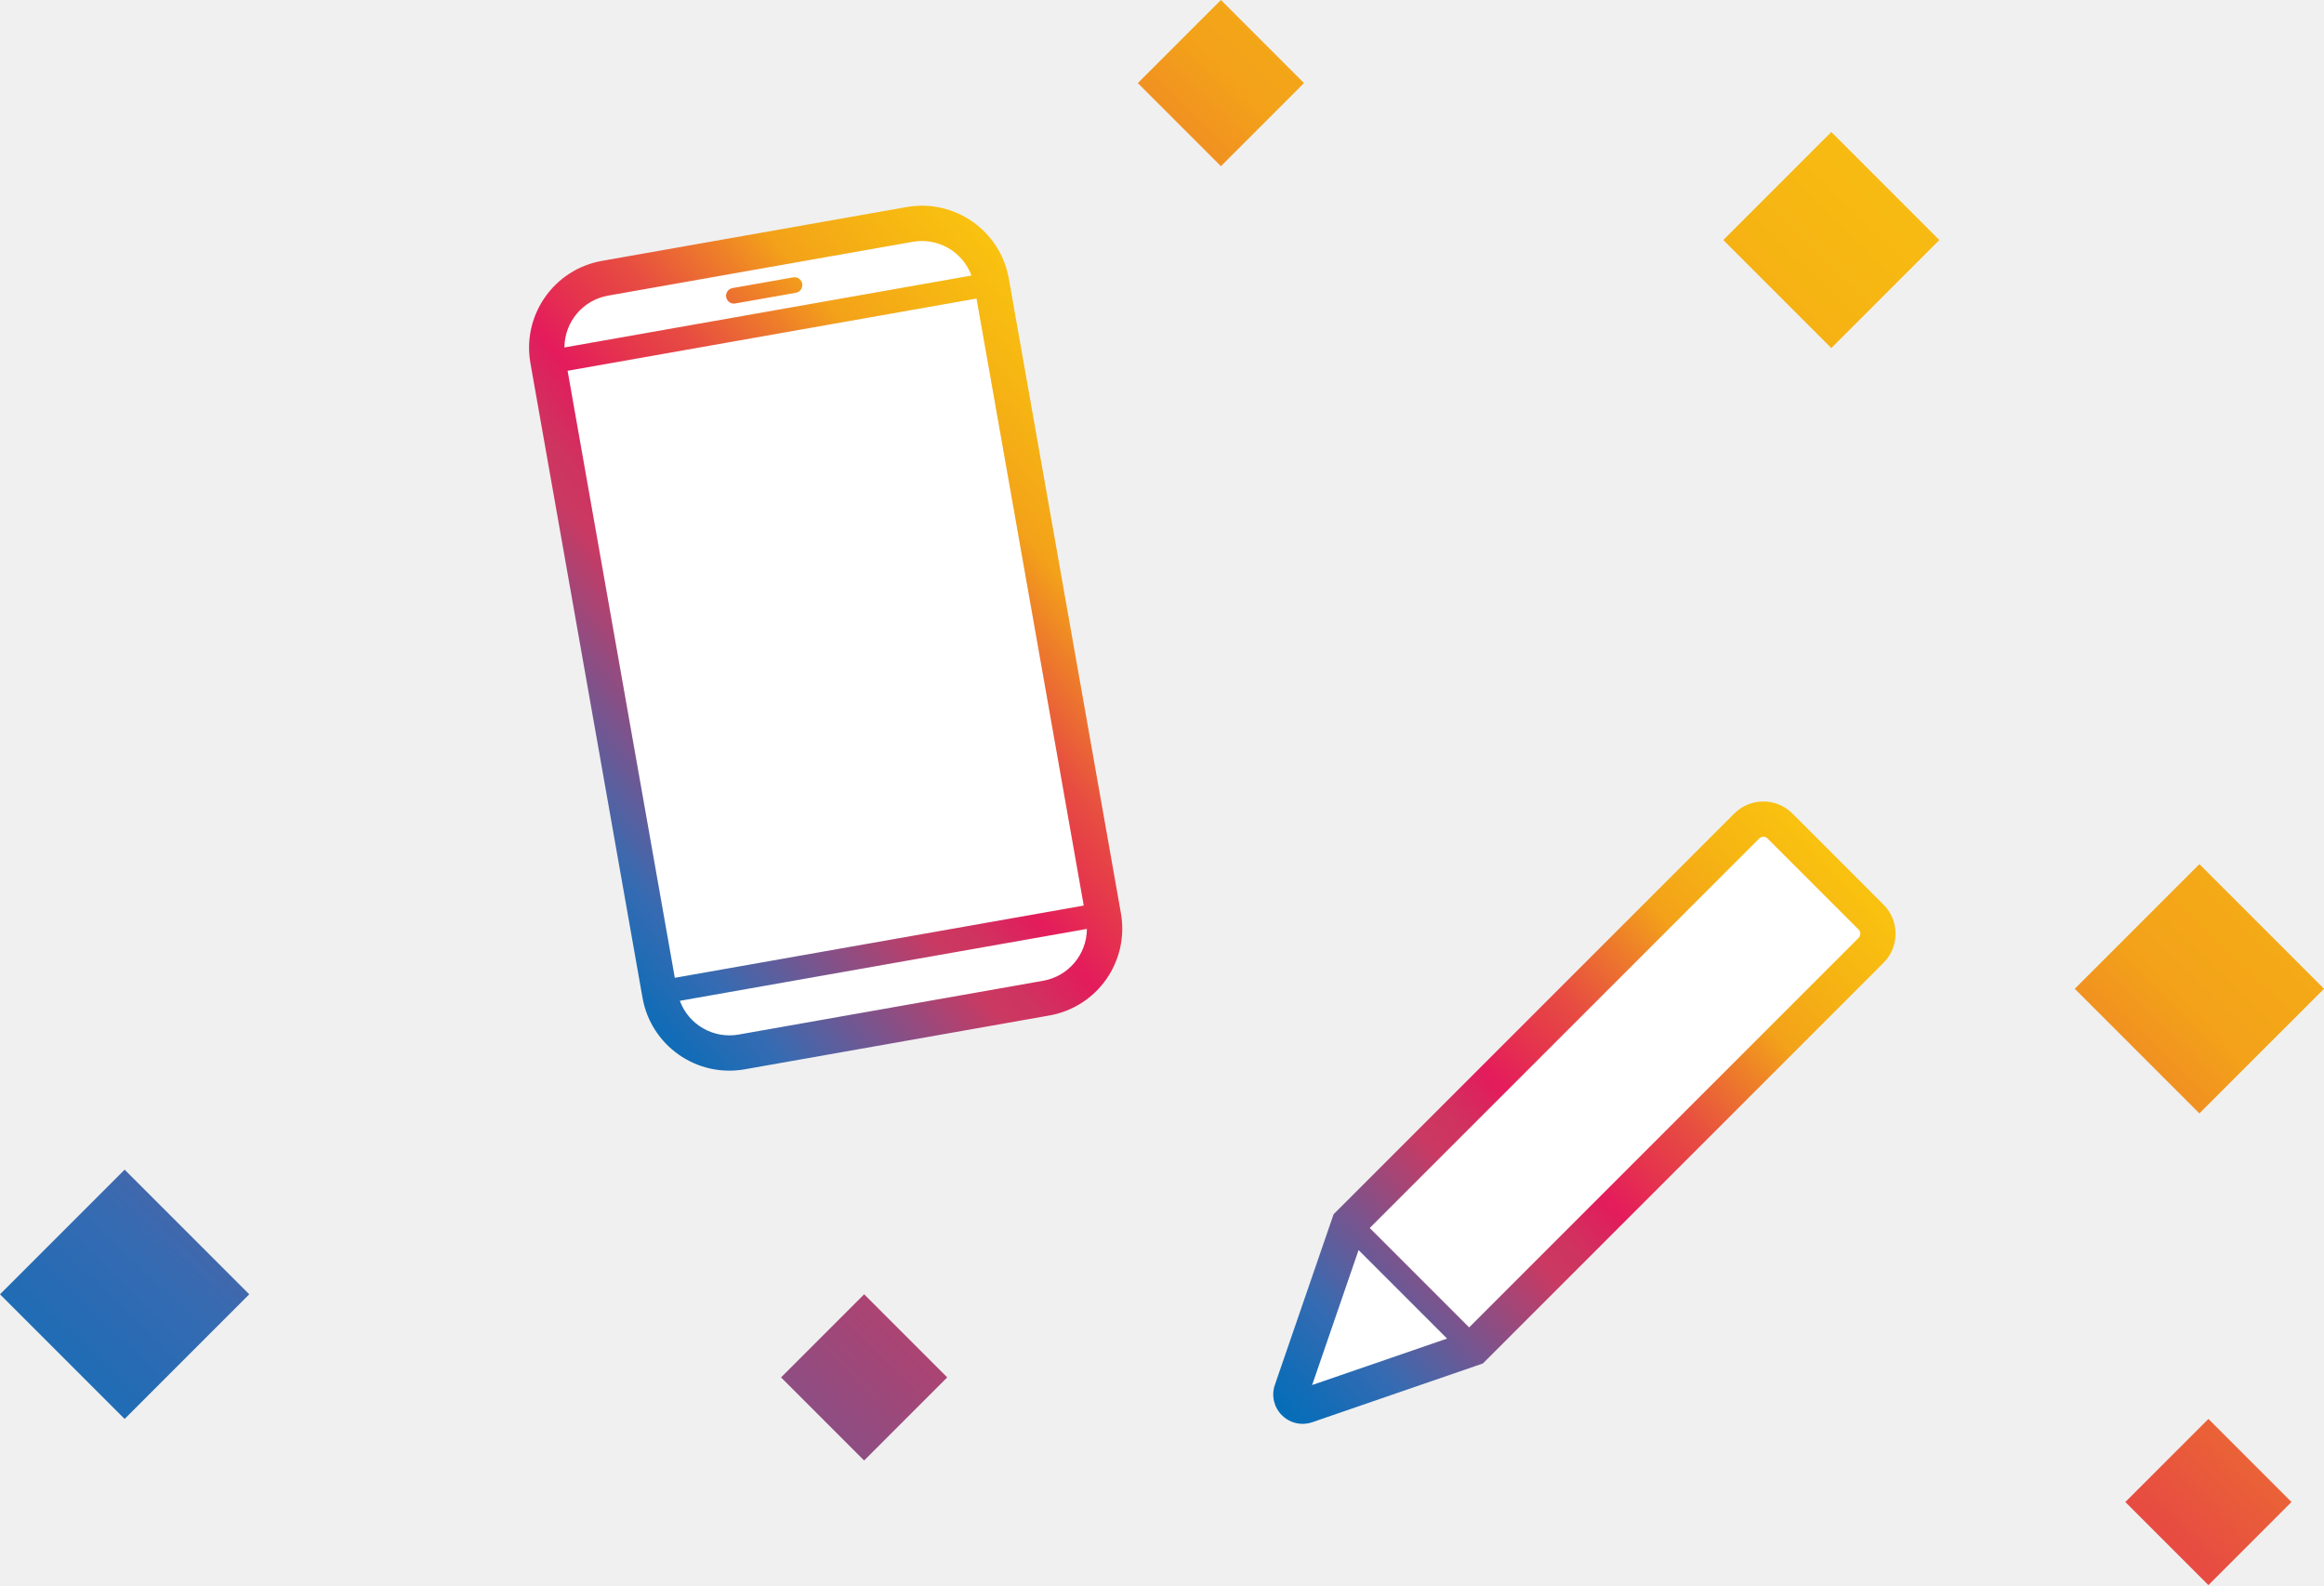
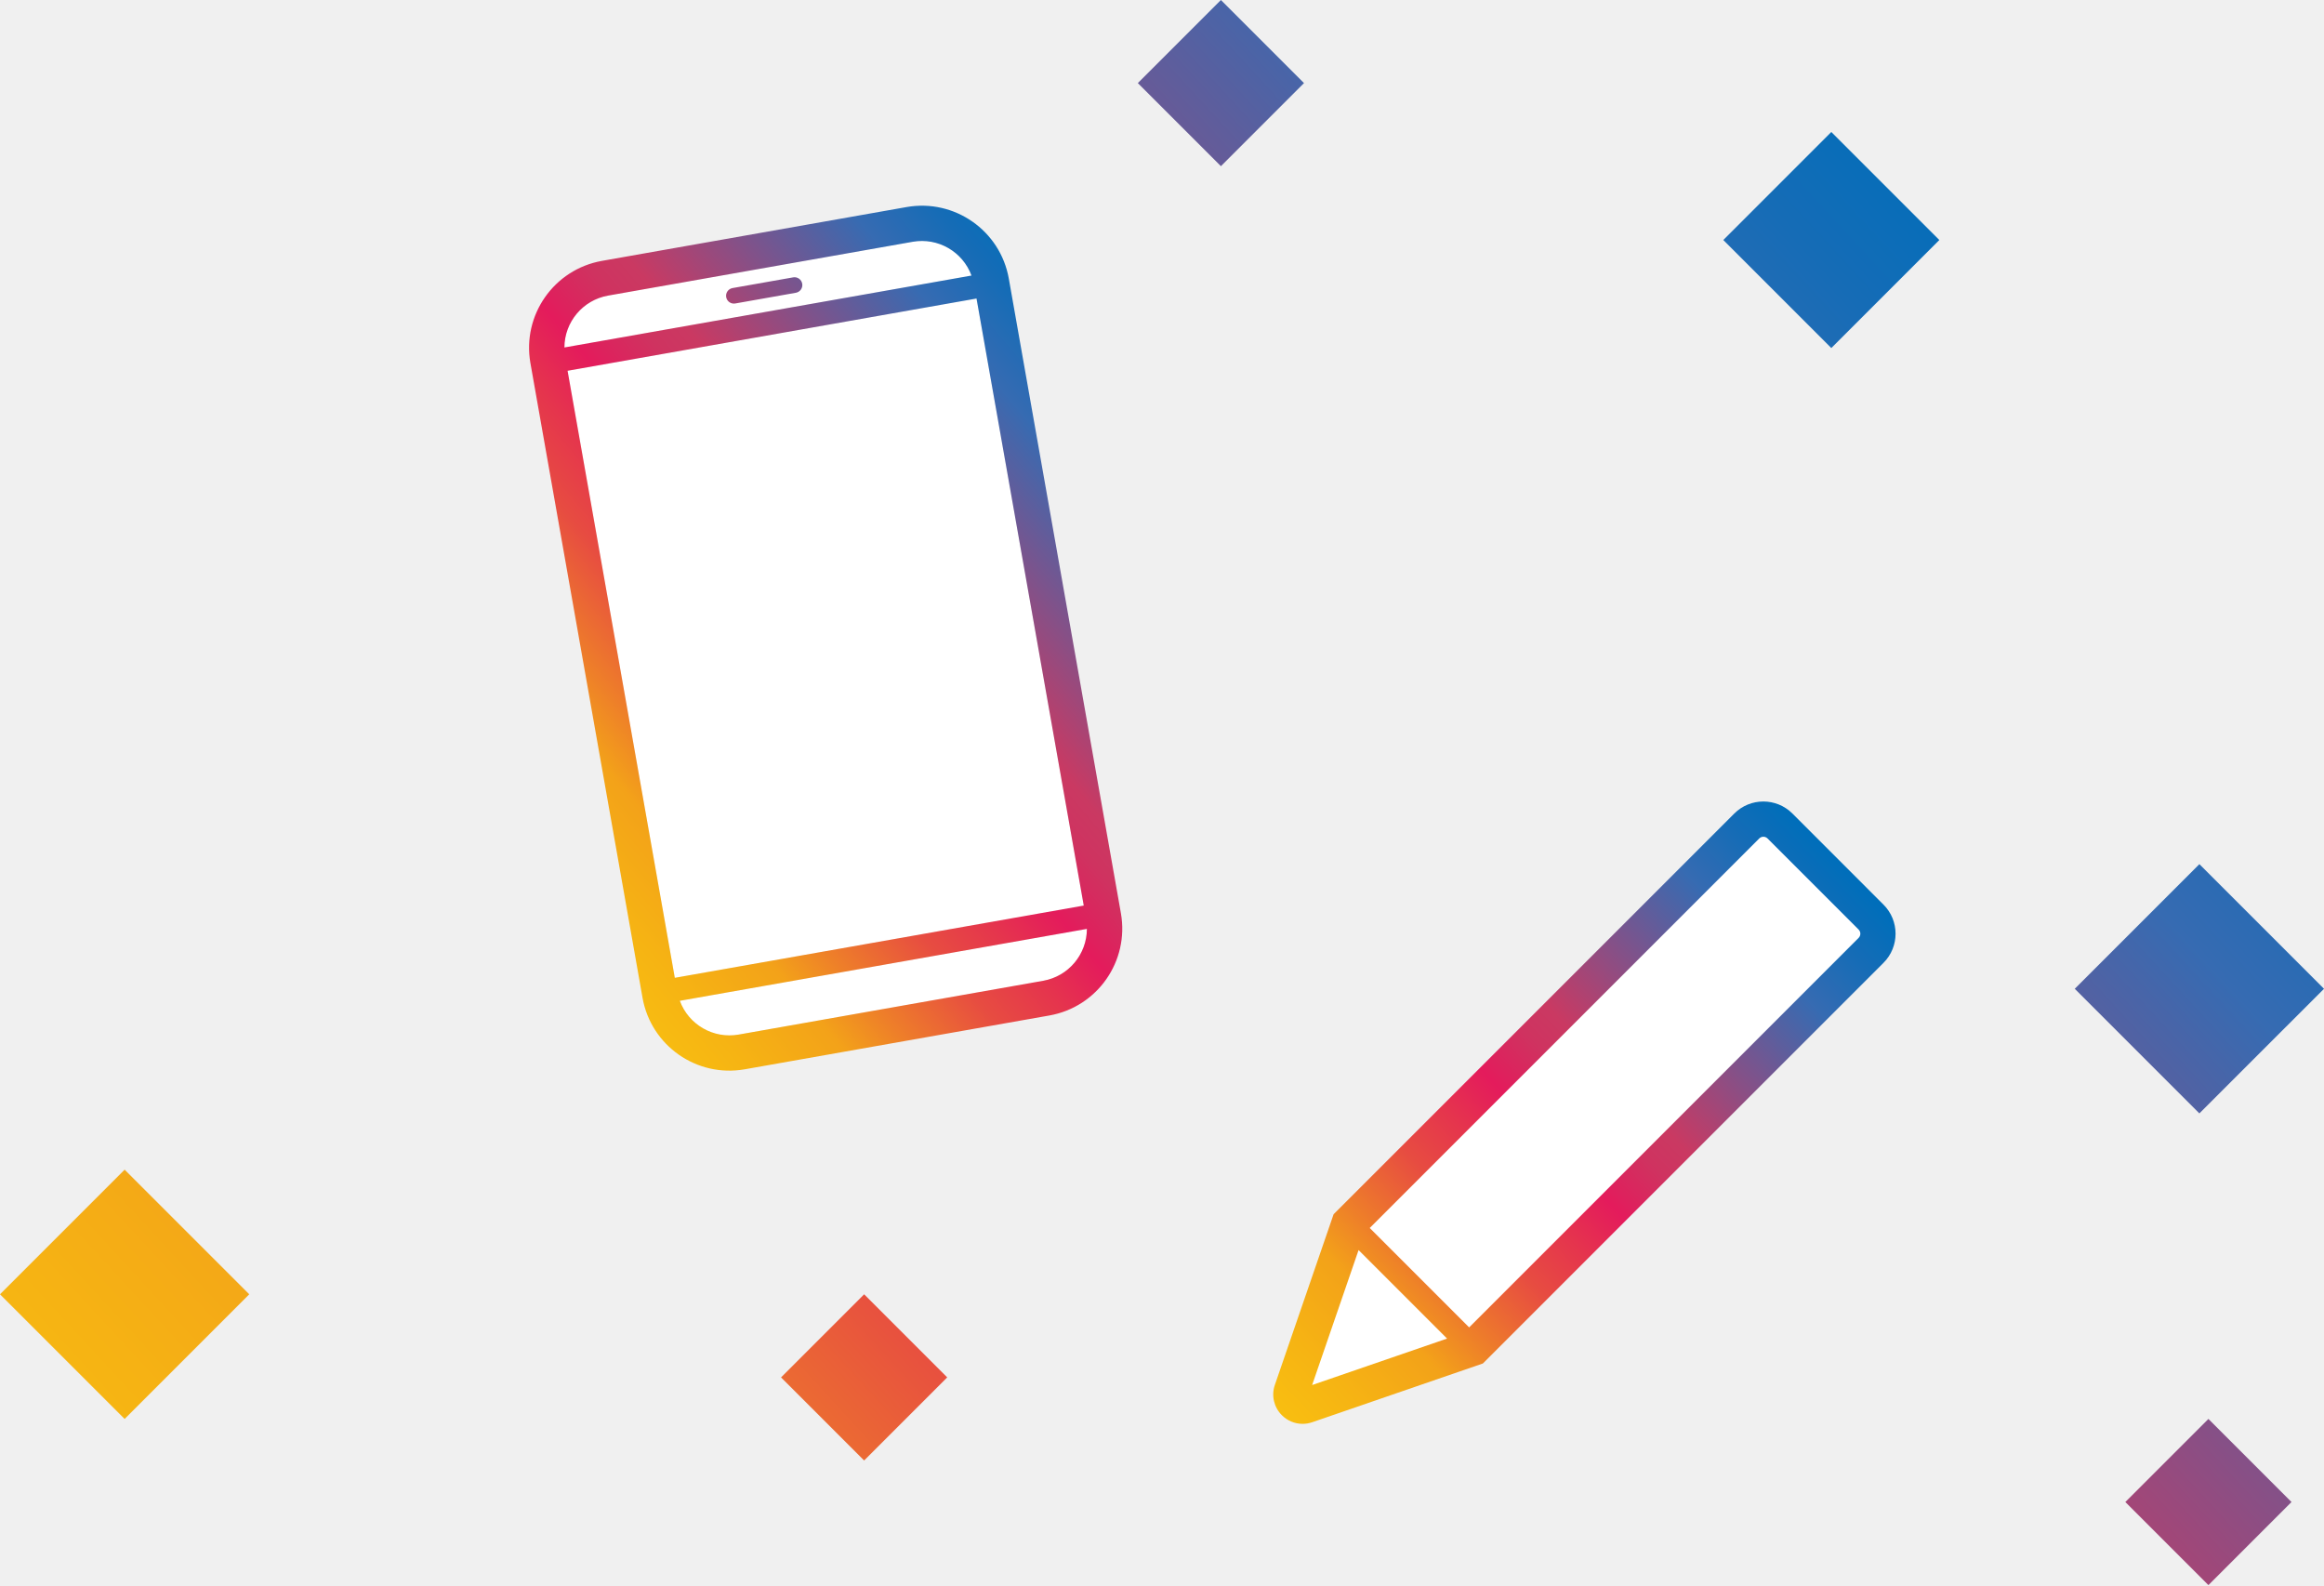
<svg xmlns="http://www.w3.org/2000/svg" xmlns:xlink="http://www.w3.org/1999/xlink" width="197.792" height="134.897" viewBox="0 0 197.792 134.897">
  <defs>
-     <linearGradient id="a" x1="-0.015" y1="0.998" x2="0.951" y2="0.04" gradientUnits="objectBoundingBox">
+     <linearGradient id="a" x1="1.003" x2="-0.011" y2="0.999" gradientUnits="objectBoundingBox">
      <stop offset="0" stop-color="#006eba" />
      <stop offset="0.067" stop-color="#166cb6" />
      <stop offset="0.145" stop-color="#366bb2" />
      <stop offset="0.386" stop-color="#ca3962" />
      <stop offset="0.427" stop-color="#cf3360" />
      <stop offset="0.48" stop-color="#dd225d" />
      <stop offset="0.5" stop-color="#e41b5c" />
      <stop offset="0.569" stop-color="#e5354d" />
      <stop offset="0.639" stop-color="#e74c41" />
      <stop offset="0.738" stop-color="#ee7f29" />
      <stop offset="0.8" stop-color="#f3a219" />
      <stop offset="0.903" stop-color="#f6b413" />
      <stop offset="1" stop-color="#f9c110" />
    </linearGradient>
-     <linearGradient id="b" x1="0" y1="1" x2="0.927" y2="0.129" xlink:href="#a" />
-     <linearGradient id="c" x1="0" y1="1" x2="1" y2="0.293" xlink:href="#a" />
+     <linearGradient id="b" x1="0.916" y1="0.108" x2="-0.011" y2="1" xlink:href="#a" />
+     <linearGradient id="c" x1="1" y1="0.369" x2="0" y2="1" xlink:href="#a" />
  </defs>
  <g transform="translate(-859.634 -3933.551)">
    <g transform="matrix(0.985, -0.174, 0.174, 0.985, 273.156, 4995.342)">
      <path d="M839.374-905.878H804.2a4.5,4.5,0,0,1,4.419-3.7h26.335A4.5,4.5,0,0,1,839.374-905.878Zm-35.254,2v52.449h35.335v-52.449Zm4.5,58.148h26.335a4.5,4.5,0,0,0,4.419-3.7H804.2A4.5,4.5,0,0,0,808.62-845.73Z" fill="#fff" />
      <path d="M834.955-912.577H808.62a7.509,7.509,0,0,0-7.5,7.5v54.847a7.508,7.508,0,0,0,7.5,7.5h26.335a7.508,7.508,0,0,0,7.5-7.5v-54.847A7.509,7.509,0,0,0,834.955-912.577Zm-26.335,3h26.335a4.5,4.5,0,0,1,4.419,3.7H804.2A4.5,4.5,0,0,1,808.62-909.577Zm26.335,63.847H808.62a4.5,4.5,0,0,1-4.419-3.7h35.173A4.5,4.5,0,0,1,834.955-845.73Zm4.5-5.7H804.12v-52.449h35.335ZM818.5-907.7a.666.666,0,0,1,.665-.666h5.239a.666.666,0,0,1,.665.666.665.665,0,0,1-.665.665h-5.239A.665.665,0,0,1,818.5-907.7Z" fill="url(#a)" />
    </g>
    <g transform="translate(91.537 4938.72)">
      <path d="M928.4-928.181l-7.752-7.753a3.5,3.5,0,0,0-4.95,0l-34.1,34.1-5,14.525a2.484,2.484,0,0,0,.6,2.581,2.484,2.484,0,0,0,1.76.733,2.522,2.522,0,0,0,.821-.138l14.523-5,34.1-34.1A3.5,3.5,0,0,0,928.4-928.181Z" fill="url(#b)" />
      <path d="M883.723-898.784l7.531,7.531L879.771-887.3Zm42.559-27.276-7.752-7.753a.5.5,0,0,0-.708,0l-33.149,33.149,8.46,8.46,33.149-33.15A.5.5,0,0,0,926.282-926.06Z" fill="#fff" />
    </g>
    <path d="M-435.116,127.826l7.071-7.071,7.07,7.071-7.07,7.071ZM-549.526,117.22l7.071-7.071,7.07,7.071-7.07,7.071ZM-616,110.148l10.607-10.606,10.606,10.606-10.606,10.607Zm176.579-26,10.607-10.606,10.607,10.606-10.607,10.606Zm-29.911-63.722,9.192-9.192,9.193,9.192-9.193,9.193ZM-519.161,7.071-512.09,0l7.07,7.071-7.07,7.071Z" transform="translate(1475.634 3933.551)" fill="url(#c)" />
  </g>
</svg>
